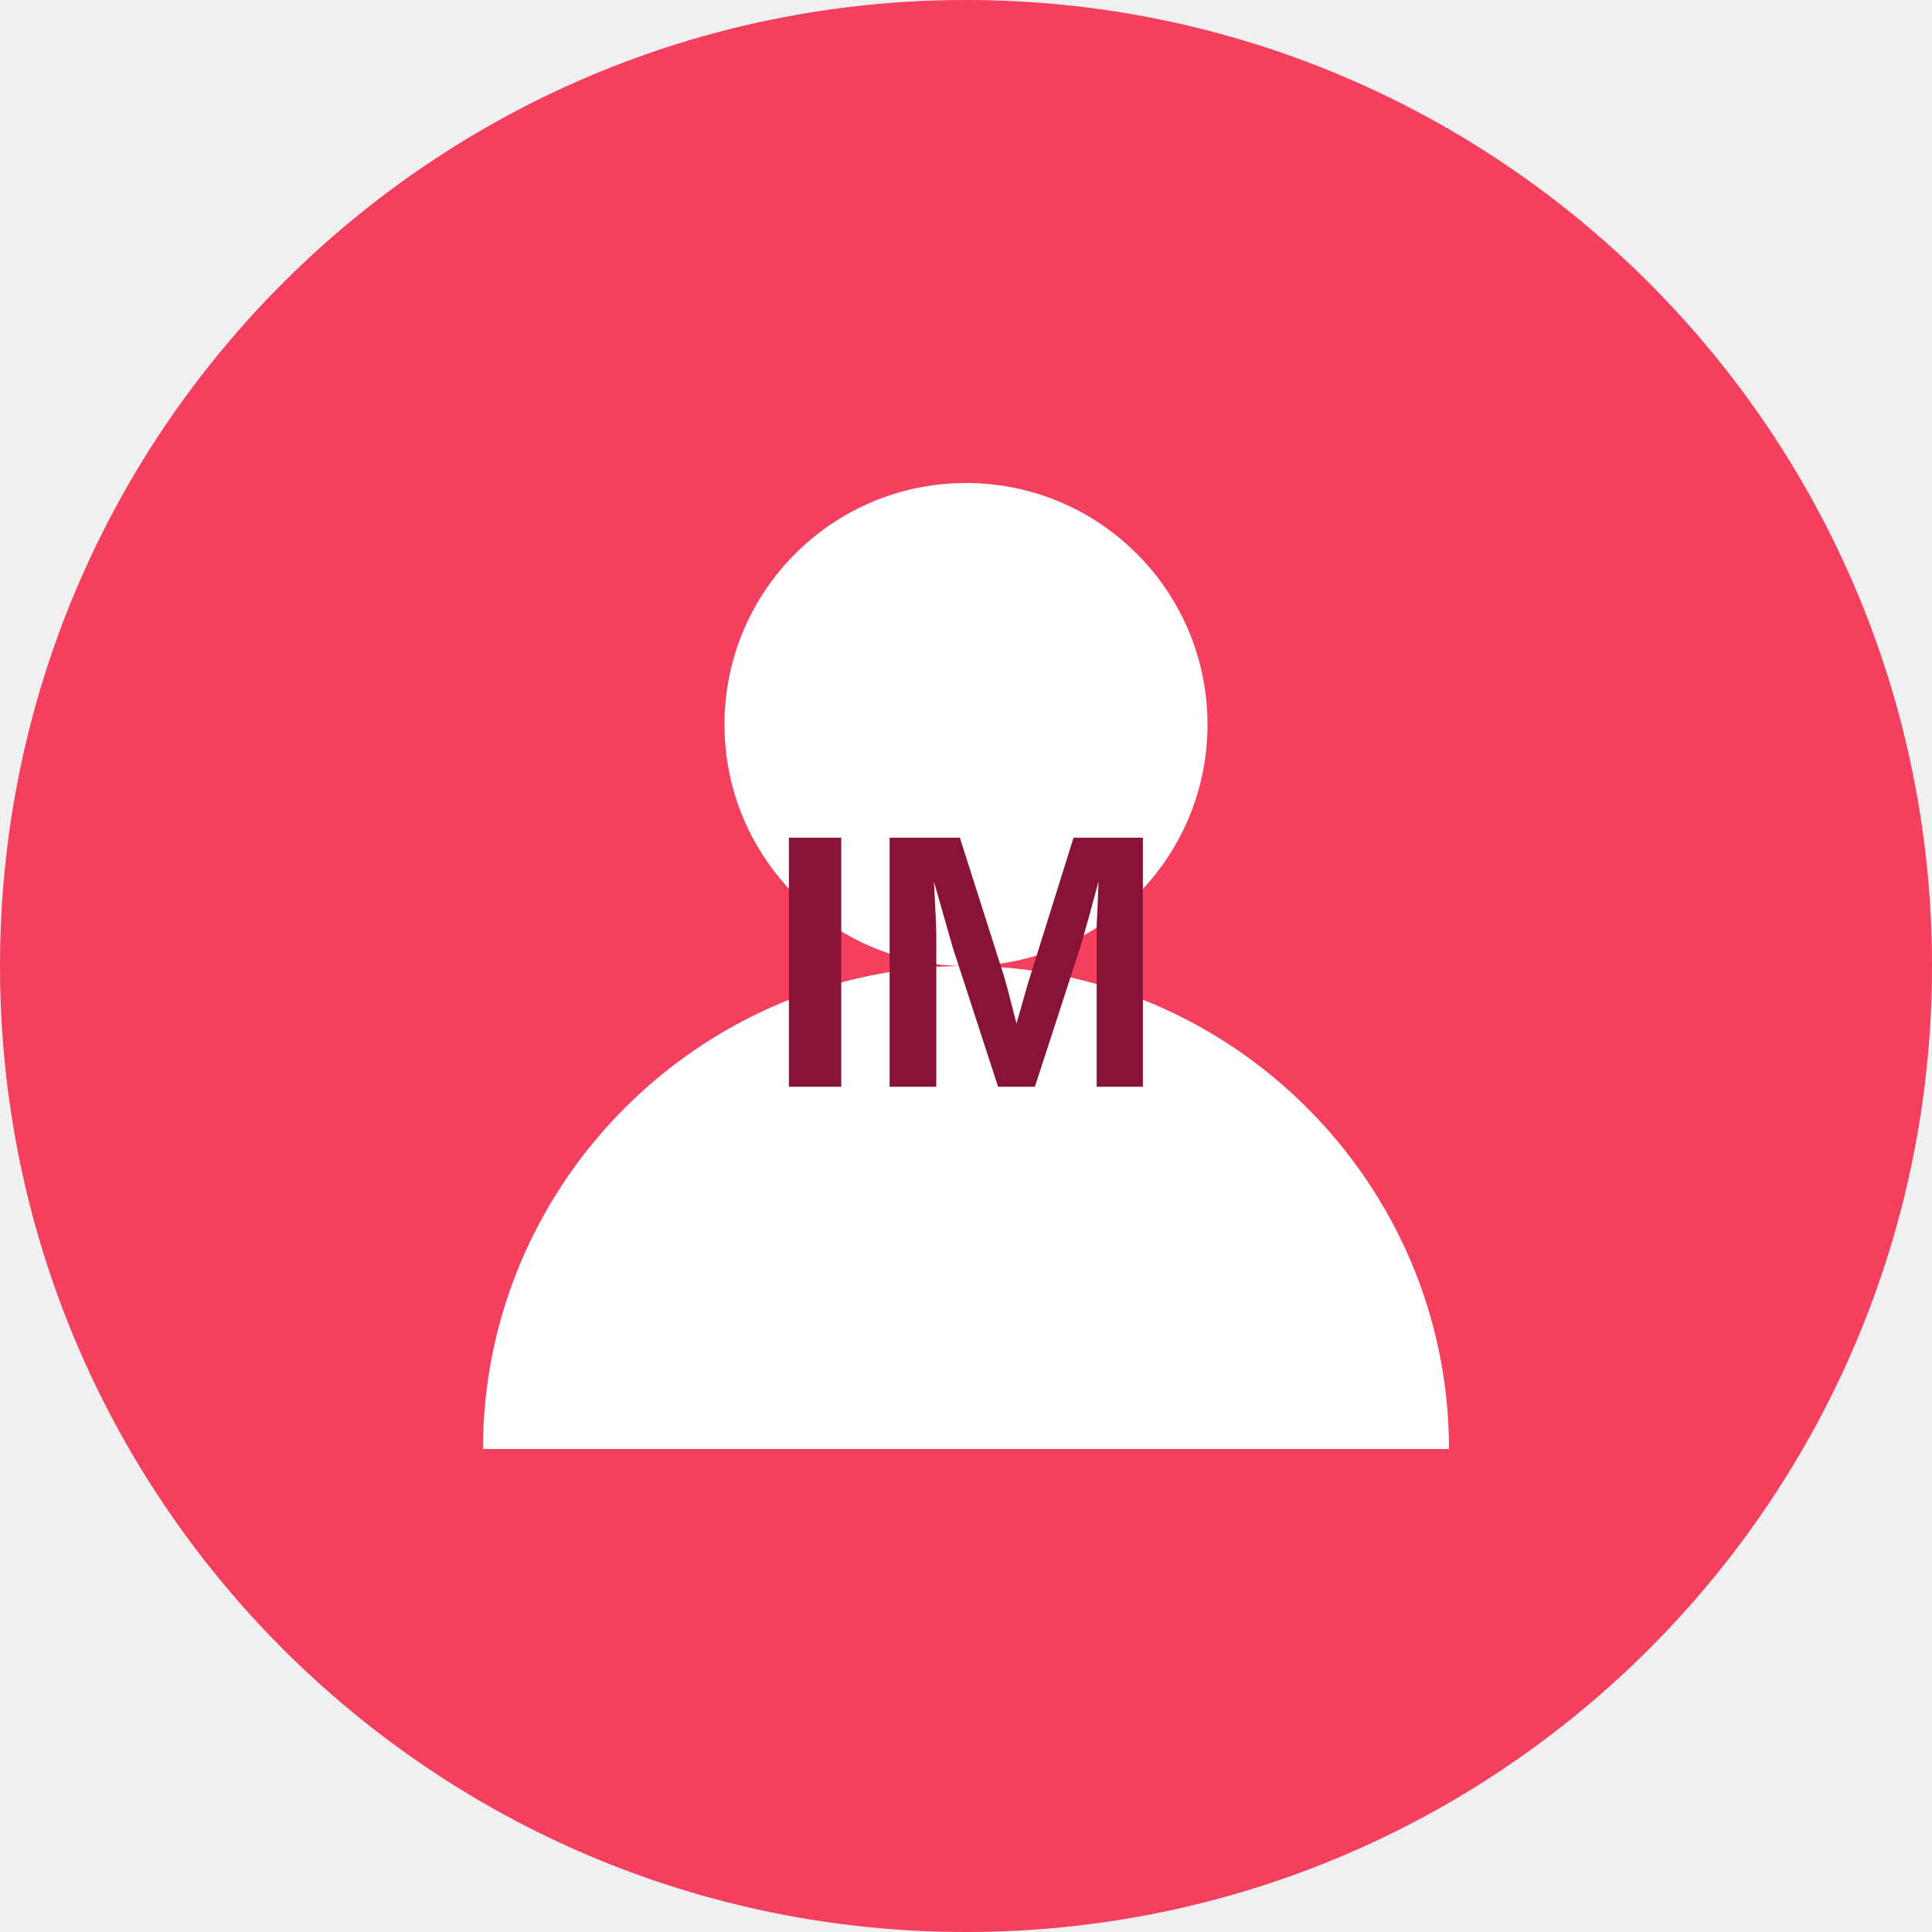
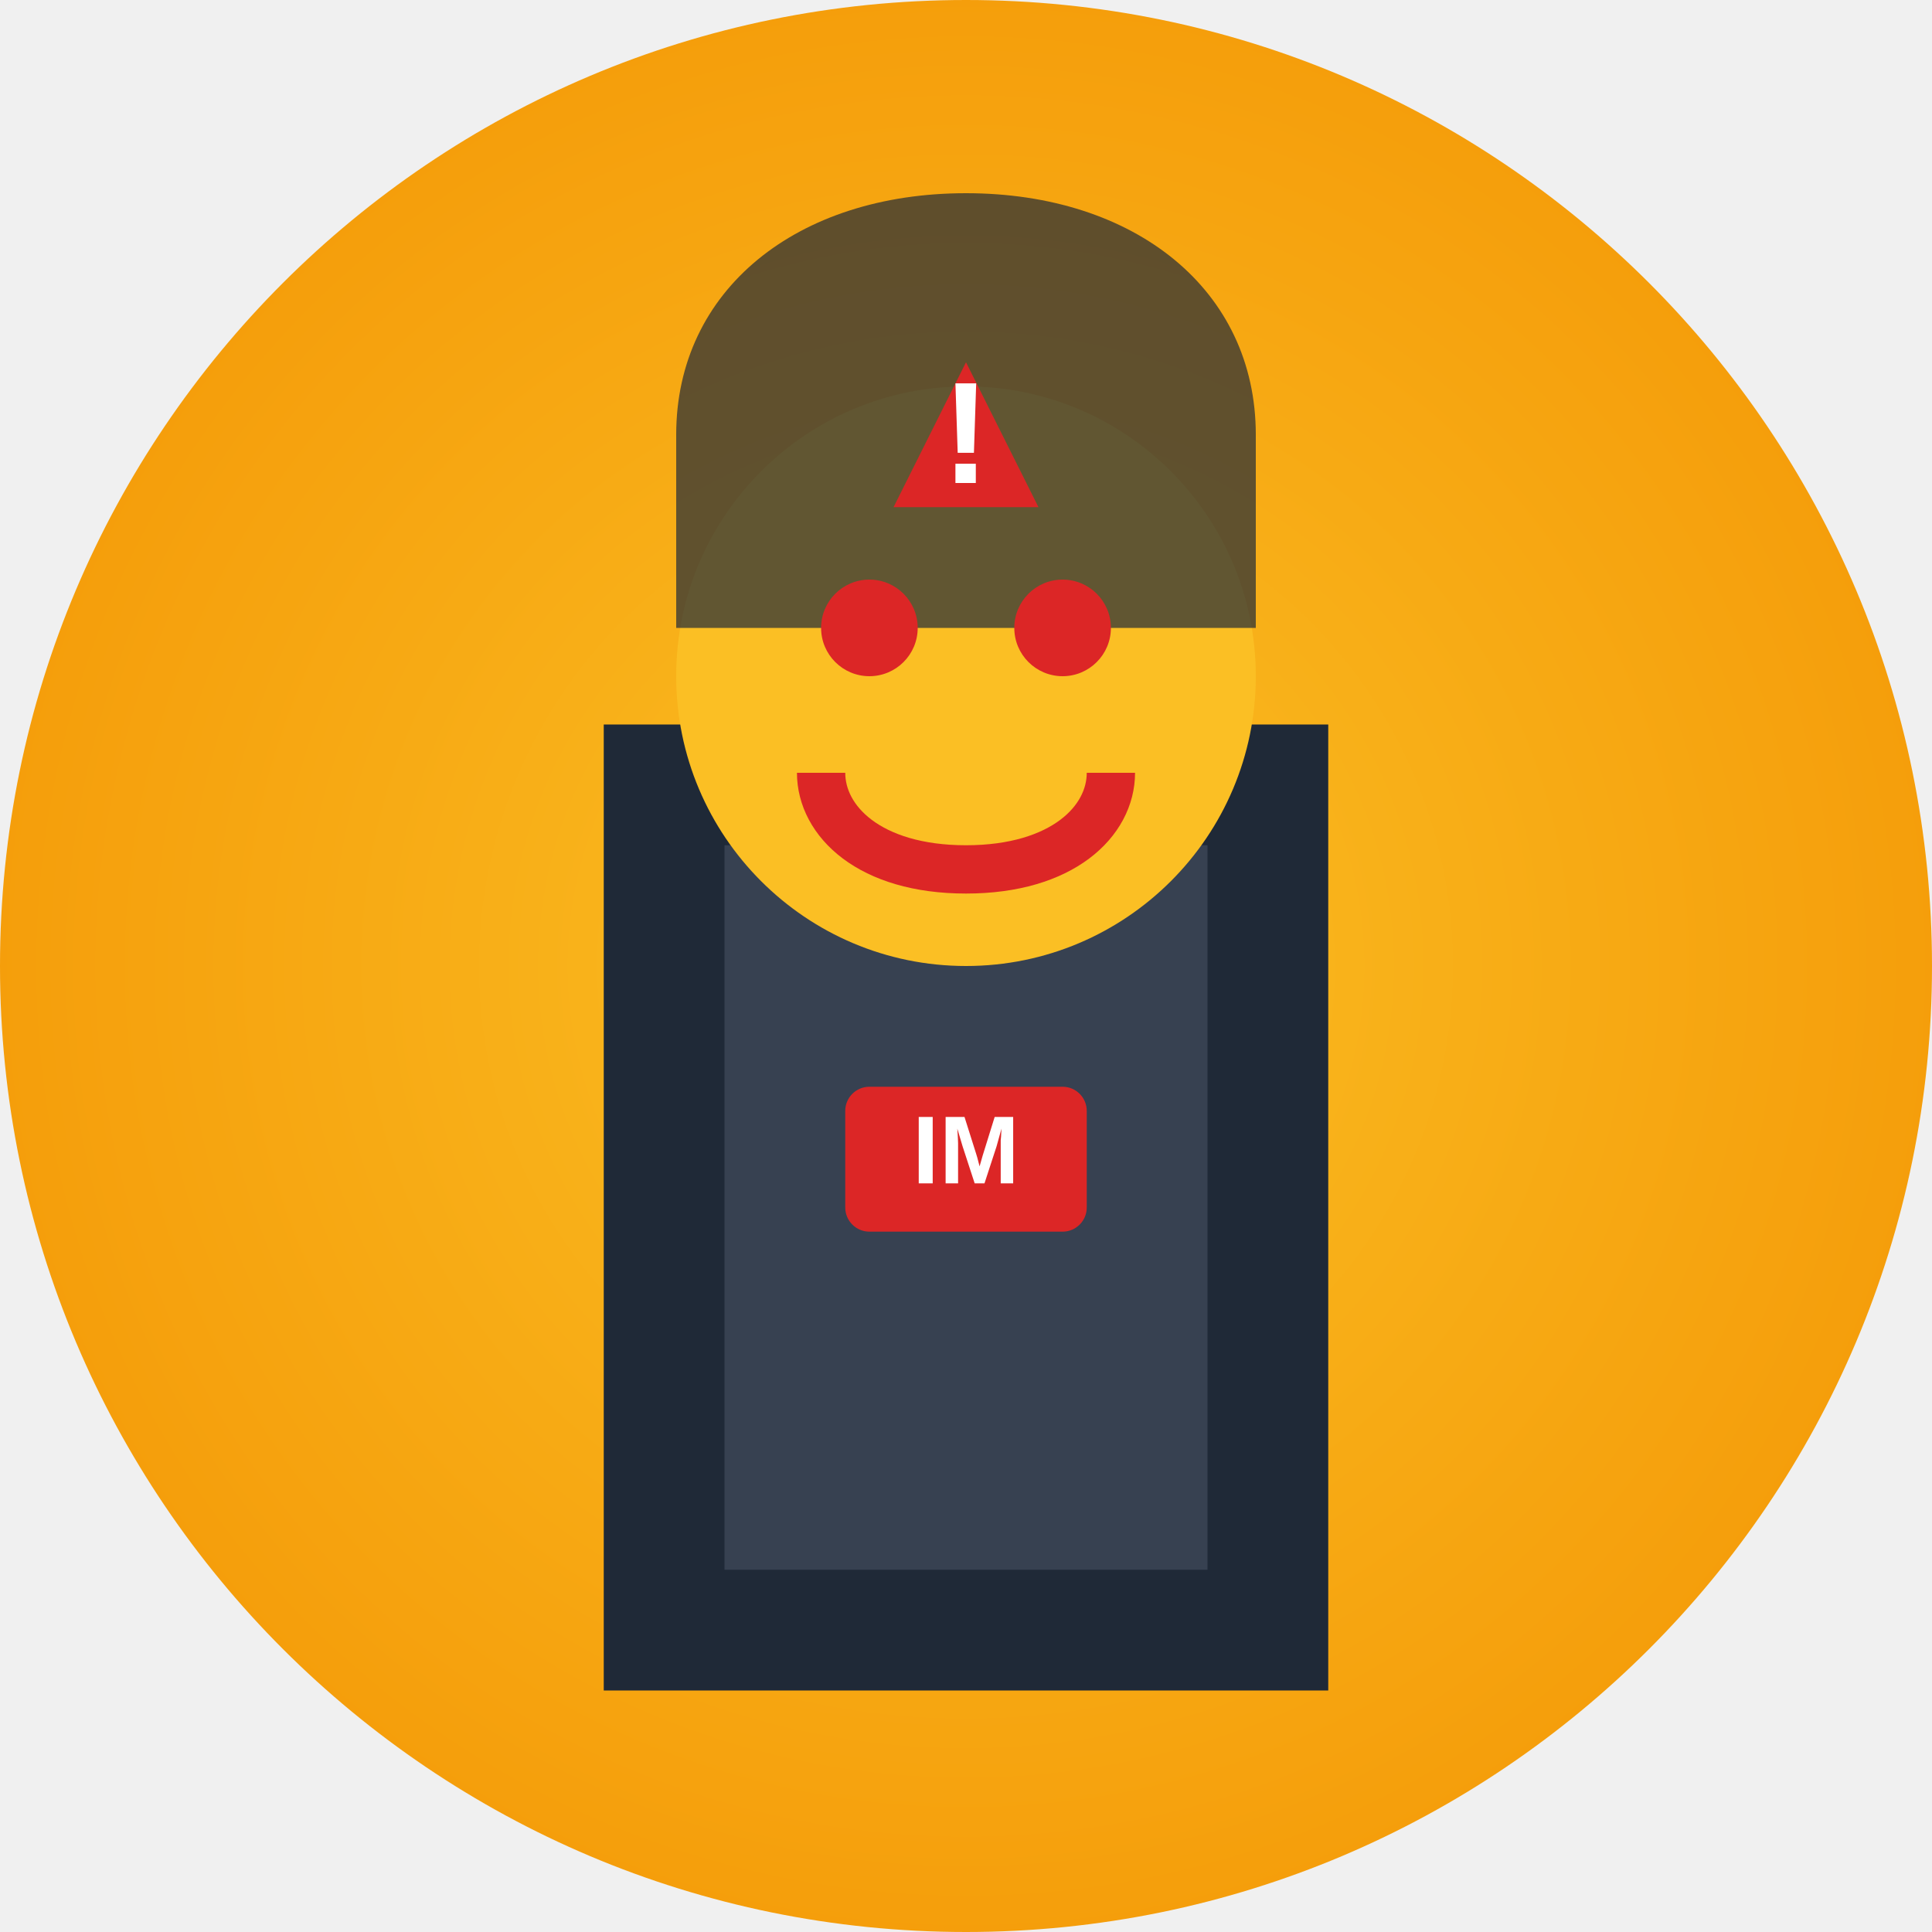
- <svg xmlns="http://www.w3.org/2000/svg" width="64" height="64" viewBox="0 0 64 64" fill="none">
-   <circle cx="32" cy="32" r="32" fill="#f43f5e" />
-   <circle cx="32" cy="24" r="8" fill="white" />
-   <path d="M16 48c0-8.8 7.2-16 16-16s16 7.2 16 16" fill="white" />
-   <text x="32" y="36" text-anchor="middle" fill="#881337" font-family="Arial, sans-serif" font-size="12" font-weight="bold">IM</text>
+ <svg xmlns="http://www.w3.org/2000/svg" width="80" height="80" viewBox="0 0 80 80" fill="none">
+   <defs>
+     <radialGradient id="warningGradient" cx="50%" cy="50%" r="50%">
+       <stop offset="0%" style="stop-color:#fbbf24;stop-opacity:1" />
+       <stop offset="100%" style="stop-color:#f59e0b;stop-opacity:1" />
+     </radialGradient>
+   </defs>
+   <circle cx="40" cy="40" r="40" fill="url(#warningGradient)" />
+   <path d="M25 30h30v40H25z" fill="#1f2937" />
+   <path d="M30 35h20v30H30z" fill="#374151" />
+   <circle cx="40" cy="28" r="12" fill="#fbbf24" />
+   <path d="M28 18c0-6 5-10 12-10s12 4 12 10v8H28v-8z" fill="#1f2937" opacity="0.7" />
+   <circle cx="36" cy="26" r="2" fill="#dc2626" />
+   <circle cx="44" cy="26" r="2" fill="#dc2626" />
+   <path d="M34 32c0 2 2 4 6 4s6-2 6-4" stroke="#dc2626" stroke-width="2" fill="none" />
+   <path d="M40 15l-3 6h6l-3-6z" fill="#dc2626" />
+   <text x="40" y="20" text-anchor="middle" fill="white" font-family="Arial, sans-serif" font-size="6" font-weight="bold">!</text>
+   <rect x="35" y="45" width="10" height="6" rx="1" fill="#dc2626" />
+   <text x="40" y="49" text-anchor="middle" fill="white" font-family="Arial, sans-serif" font-size="4" font-weight="bold">IM</text>
</svg>
